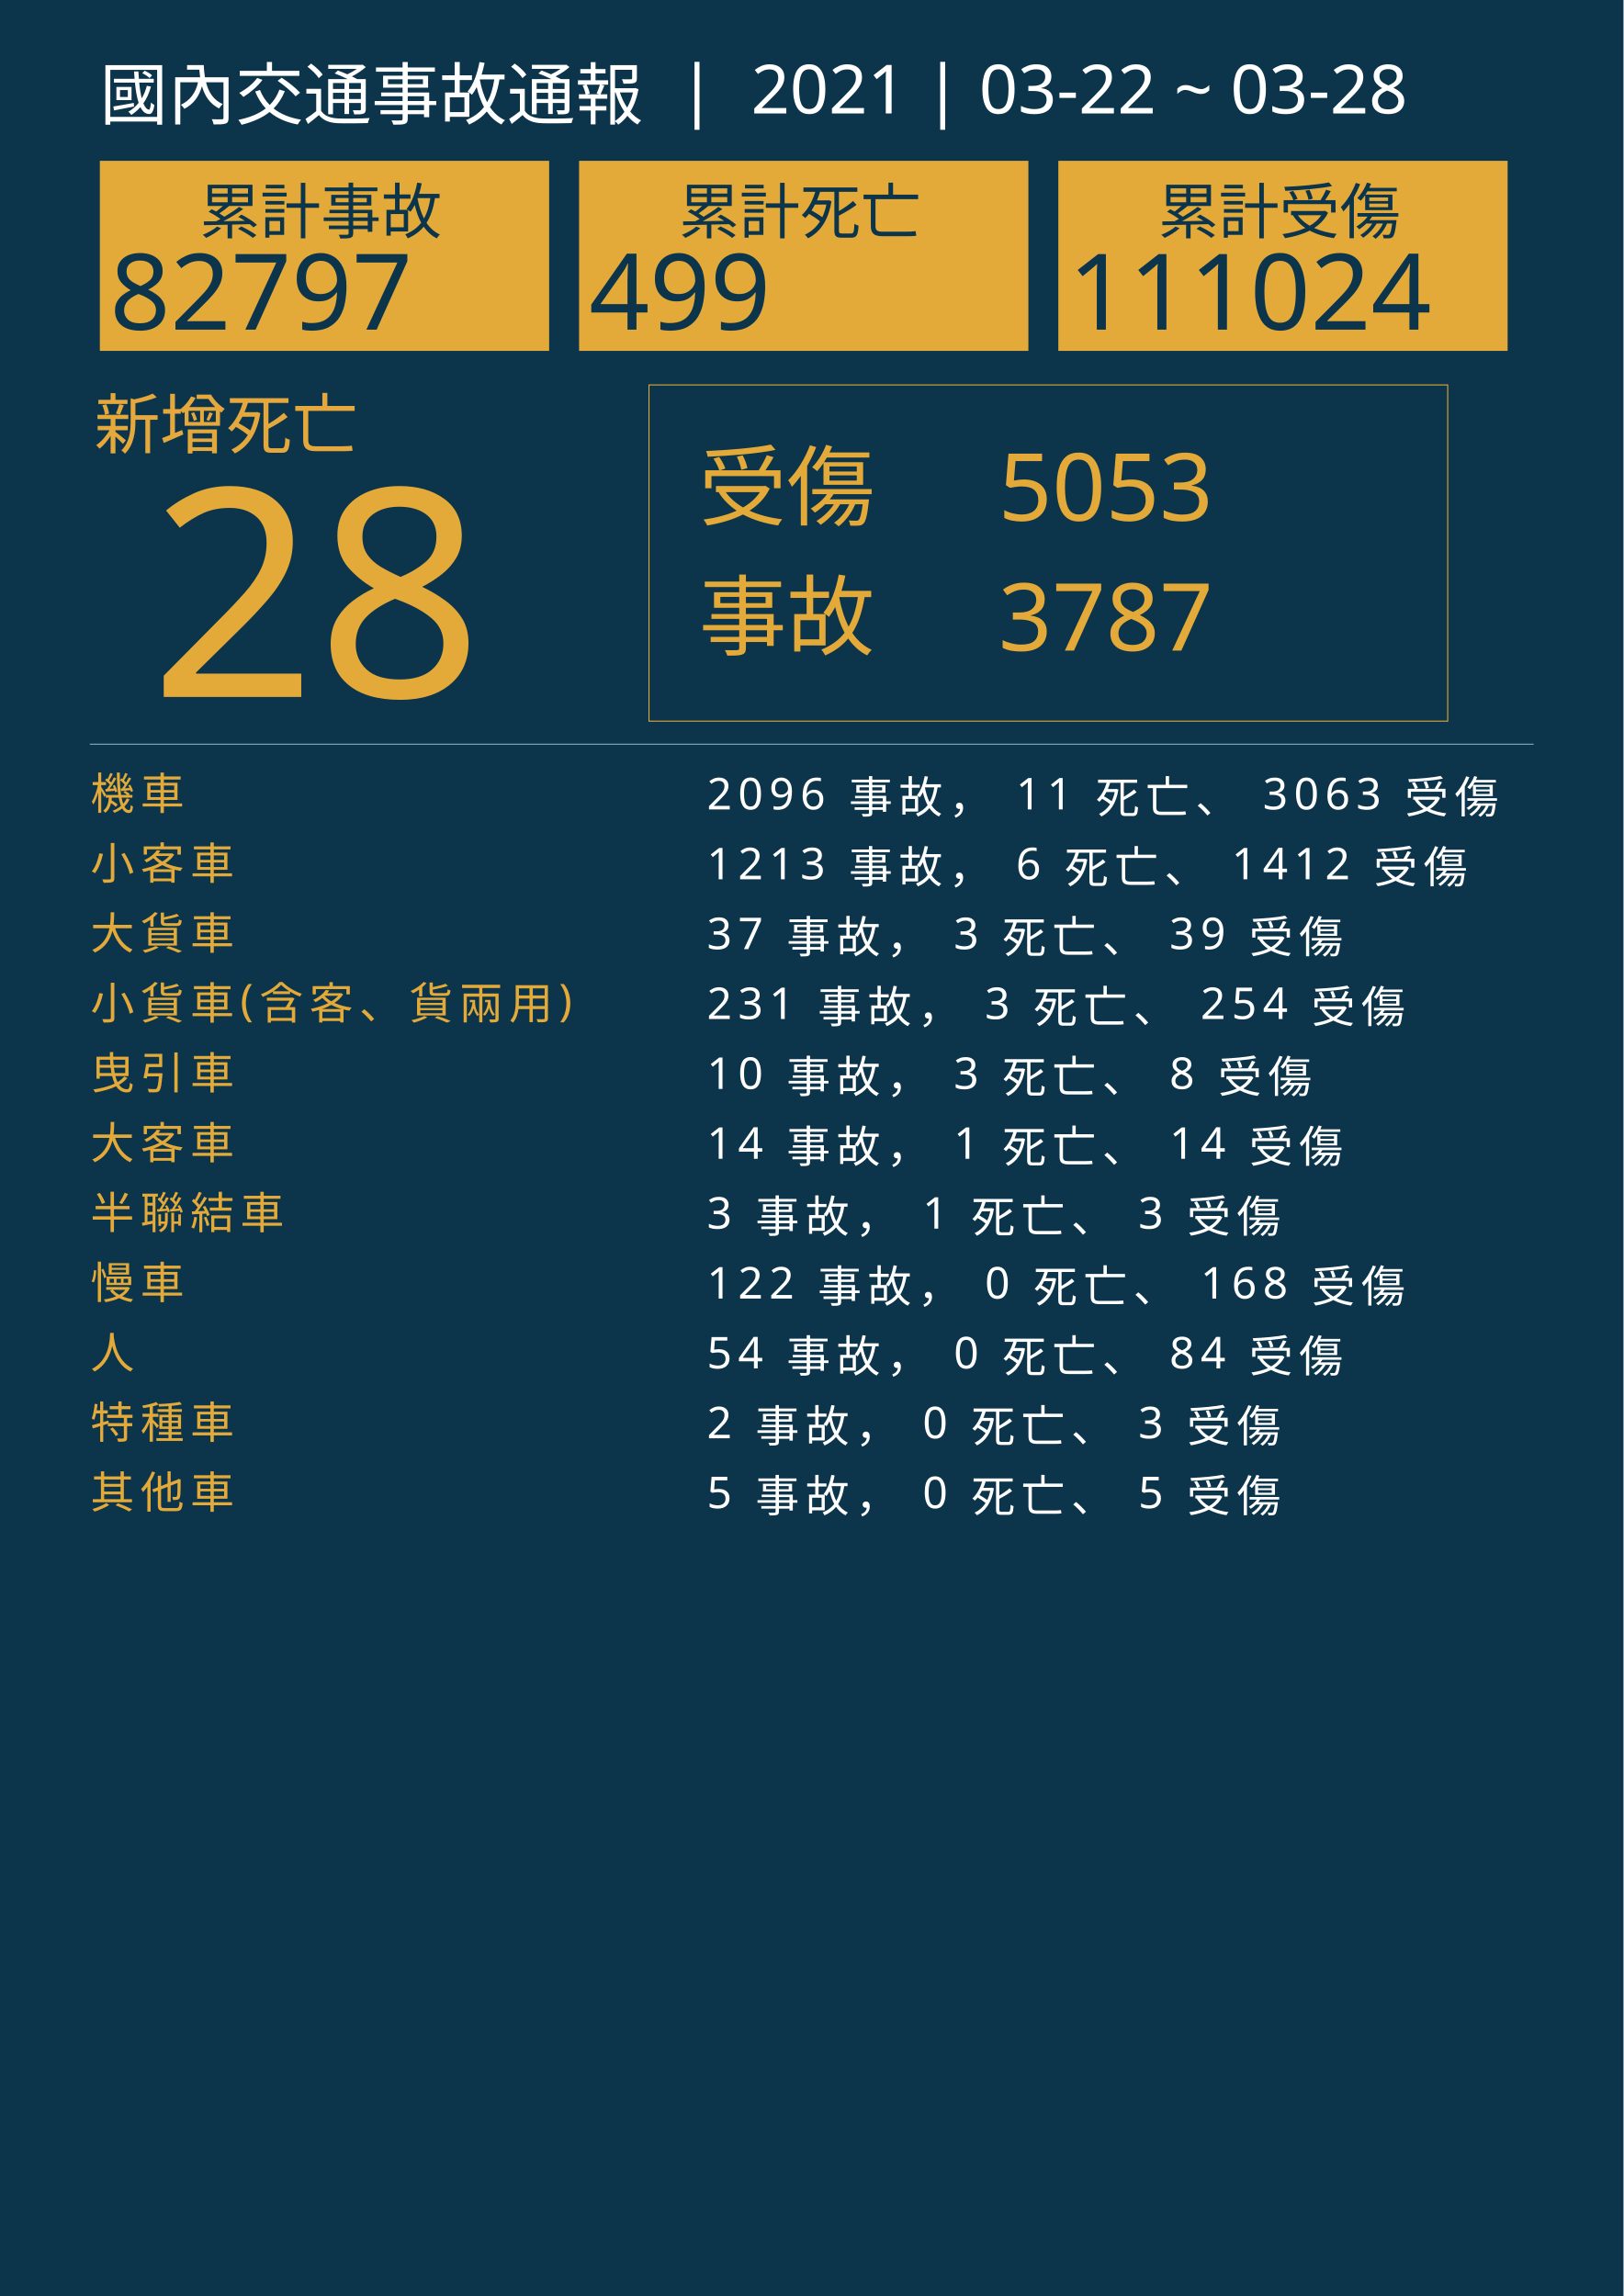
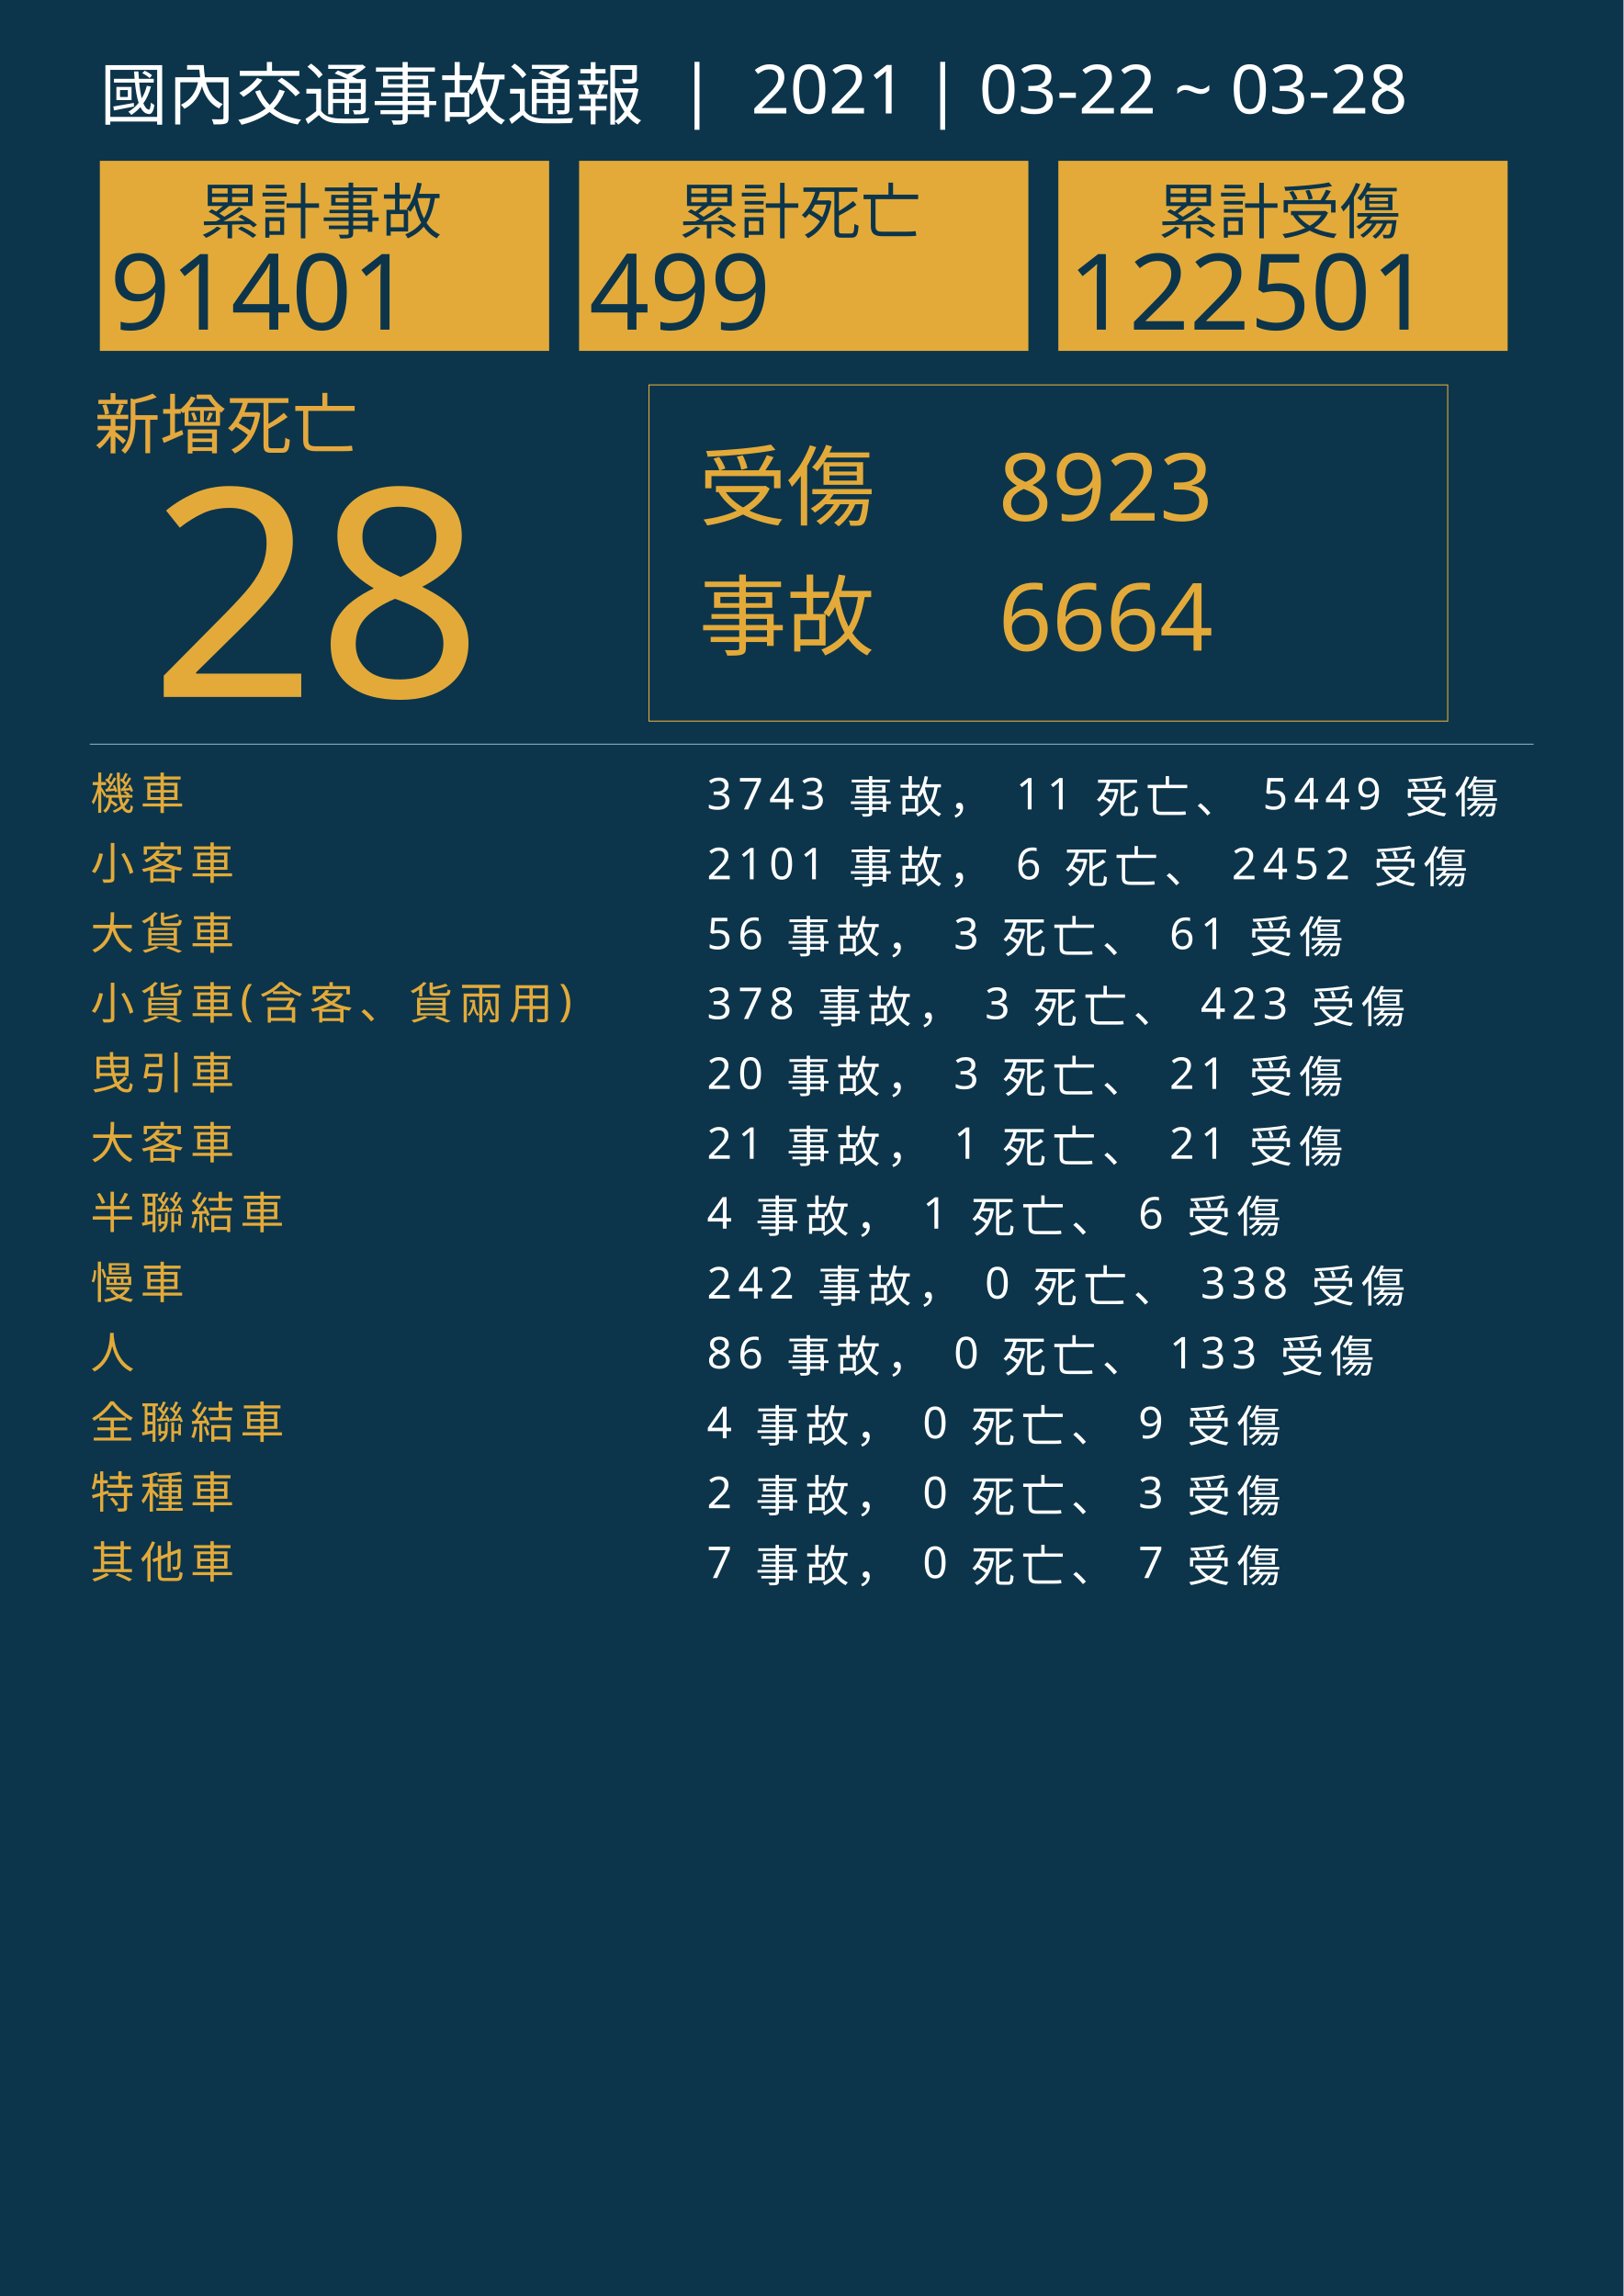
<svg xmlns="http://www.w3.org/2000/svg" version="1.1" id="圖層_1" x="0px" y="0px" viewBox="0 0 1626 2300" style="enable-background:new 0 0 1626 2300;" xml:space="preserve">
  <style type="text/css">
	.st0{fill:#0C354B;}
	.st1{fill:#E5A83D;}
	.st2{font-family:'NotoSansCJKtc-Bold-B5pc-H';}
	.st3{font-size:66px;}
	.st4{fill:#E3AA39;}
	.st5{font-family:'Arial-BoldMT';}
	.st6{font-size:291.776px;}
	.st7{fill:none;stroke:#E3AA39;stroke-miterlimit:10;}
	.st8{font-family:'NotoSansCJKtc-Light-B5pc-H';}
	.st9{font-size:88px;}
	.st10{font-family:'NotoSansCJKtc-Medium-B5pc-H';}
	.st11{font-size:94px;}
	.st12{fill:none;stroke:#8AAFC1;stroke-miterlimit:10;}
	.st13{font-size:60.649px;}
	.st14{font-size:106px;}
	.st15{fill:none;}
	.st16{font-size:44px;}
	.st17{letter-spacing:6;}
	.st18{fill:#FFFFFF;}
	.st19{letter-spacing:1;}
	.st20{font-size:68px;}
</style>
  <rect class="st0" width="1626" height="2300" />
  <text transform="matrix(1 0 0 1 94.5001 449.017)" class="st1 st2 st3">新增死亡</text>
  <g>
    <text transform="matrix(1 0 0 1 150 698.1412)" class="st4 st5 st6">28</text>
  </g>
  <g>
    <rect x="650" y="385.6" class="st7" width="800" height="336.8" />
    <g>
      <text transform="matrix(1 0 0 1 700 519.593)" class="st4 st8 st9">受傷</text>
-       <text transform="matrix(1 0 0 1 1000 521.5084)" class="st4 st10 st11">5053</text>
-       <text transform="matrix(1 0 0 1 1000 651.7274)" class="st4 st10 st11">3787</text>
+       <text transform="matrix(1 0 0 1 1000 521.5084)" class="st4 st10 st11">8923</text>
+       <text transform="matrix(1 0 0 1 1000 651.7274)" class="st4 st10 st11">6664</text>
      <text transform="matrix(1 0 0 1 700 649.4965)" class="st4 st8 st9">事故</text>
    </g>
  </g>
  <line class="st12" x1="90" y1="745.5" x2="1536" y2="745.5" />
  <g>
    <g>
      <rect x="100" y="161.1" class="st4" width="450" height="190.4" />
      <g>
        <text transform="matrix(1 0 0 1 200 233.9079)" class="st0 st10 st13">累計事故</text>
        <g>
-           <text transform="matrix(1 0 0 1 110 330.2121)" class="st0 st5 st14">82797</text>
+           <text transform="matrix(1 0 0 1 110 330.2121)" class="st0 st5 st14">91401</text>
        </g>
      </g>
    </g>
    <g>
      <rect x="580" y="161.1" class="st4" width="450" height="190.4" />
      <g>
        <text transform="matrix(1 0 0 1 680 233.908)" class="st0 st10 st13">累計死亡</text>
        <g>
          <text transform="matrix(1 0 0 1 590 330.2122)" class="st0 st5 st14">499</text>
        </g>
      </g>
    </g>
    <g>
      <rect x="1060" y="161.1" class="st4" width="450" height="190.4" />
      <g>
        <text transform="matrix(1 0 0 1 1160 233.908)" class="st0 st10 st13">累計受傷</text>
        <g>
-           <text transform="matrix(1 0 0 1 1070 330.2122)" class="st0 st5 st14">111024</text>
+           <text transform="matrix(1 0 0 1 1070 330.2122)" class="st0 st5 st14">122501</text>
        </g>
      </g>
    </g>
  </g>
  <rect x="90.6" y="772.1" class="st15" width="1141.8" height="314.8" />
  <text transform="matrix(1 0 0 1 90.5591 810.7965)">
    <tspan x="0" y="0" class="st4 st10 st16 st17">機車</tspan>
-     <tspan x="600" y="0" class="st18 st10 st16 st17"> 2096 事故， 11 死亡、 3063 受傷</tspan>
+     <tspan x="600" y="0" class="st18 st10 st16 st17"> 3743 事故， 11 死亡、 5449 受傷</tspan>
    <tspan x="0" y="70" class="st4 st10 st16 st17">小客車</tspan>
-     <tspan x="600" y="70" class="st18 st10 st16 st17"> 1213 事故， 6 死亡、 1412 受傷</tspan>
+     <tspan x="600" y="70" class="st18 st10 st16 st17"> 2101 事故， 6 死亡、 2452 受傷</tspan>
    <tspan x="0" y="140" class="st4 st10 st16 st17">大貨車</tspan>
-     <tspan x="600" y="140" class="st18 st10 st16 st17"> 37 事故， 3 死亡、 39 受傷</tspan>
+     <tspan x="600" y="140" class="st18 st10 st16 st17"> 56 事故， 3 死亡、 61 受傷</tspan>
    <tspan x="0" y="210" class="st4 st10 st16 st17">小貨車(含客、貨兩用)</tspan>
-     <tspan x="600" y="210" class="st18 st10 st16 st17"> 231 事故， 3 死亡、 254 受傷</tspan>
+     <tspan x="600" y="210" class="st18 st10 st16 st17"> 378 事故， 3 死亡、 423 受傷</tspan>
    <tspan x="0" y="280" class="st4 st10 st16 st17">曳引車</tspan>
-     <tspan x="600" y="280" class="st18 st10 st16 st17"> 10 事故， 3 死亡、 8 受傷</tspan>
+     <tspan x="600" y="280" class="st18 st10 st16 st17"> 20 事故， 3 死亡、 21 受傷</tspan>
    <tspan x="0" y="350" class="st4 st10 st16 st17">大客車</tspan>
-     <tspan x="600" y="350" class="st18 st10 st16 st17"> 14 事故， 1 死亡、 14 受傷</tspan>
+     <tspan x="600" y="350" class="st18 st10 st16 st17"> 21 事故， 1 死亡、 21 受傷</tspan>
    <tspan x="0" y="420" class="st4 st10 st16 st17">半聯結車</tspan>
-     <tspan x="600" y="420" class="st18 st10 st16 st17"> 3 事故， 1 死亡、 3 受傷</tspan>
+     <tspan x="600" y="420" class="st18 st10 st16 st17"> 4 事故， 1 死亡、 6 受傷</tspan>
    <tspan x="0" y="490" class="st4 st10 st16 st17">慢車</tspan>
-     <tspan x="600" y="490" class="st18 st10 st16 st17"> 122 事故， 0 死亡、 168 受傷</tspan>
+     <tspan x="600" y="490" class="st18 st10 st16 st17"> 242 事故， 0 死亡、 338 受傷</tspan>
    <tspan x="0" y="560" class="st4 st10 st16 st17">人</tspan>
-     <tspan x="600" y="560" class="st18 st10 st16 st17"> 54 事故， 0 死亡、 84 受傷</tspan>
-     <tspan x="0" y="630" class="st4 st10 st16 st17">特種車</tspan>
-     <tspan x="600" y="630" class="st18 st10 st16 st17"> 2 事故， 0 死亡、 3 受傷</tspan>
-     <tspan x="0" y="700" class="st4 st10 st16 st17">其他車</tspan>
-     <tspan x="600" y="700" class="st18 st10 st16 st17"> 5 事故， 0 死亡、 5 受傷</tspan>
+     <tspan x="600" y="560" class="st18 st10 st16 st17"> 86 事故， 0 死亡、 133 受傷</tspan>
+     <tspan x="0" y="630" class="st4 st10 st16 st17">全聯結車</tspan>
+     <tspan x="600" y="630" class="st18 st10 st16 st17"> 4 事故， 0 死亡、 9 受傷</tspan>
+     <tspan x="0" y="700" class="st4 st10 st16 st17">特種車</tspan>
+     <tspan x="600" y="700" class="st18 st10 st16 st17"> 2 事故， 0 死亡、 3 受傷</tspan>
+     <tspan x="0" y="770" class="st4 st10 st16 st17">其他車</tspan>
+     <tspan x="600" y="770" class="st18 st10 st16 st17"> 7 事故， 0 死亡、 7 受傷</tspan>
  </text>
  <text transform="matrix(1 0 0 1 100 119.2712)" class="st18 st8 st20">國內交通事故通報  |  2021 | 03-22 ~ 03-28</text>
</svg>
